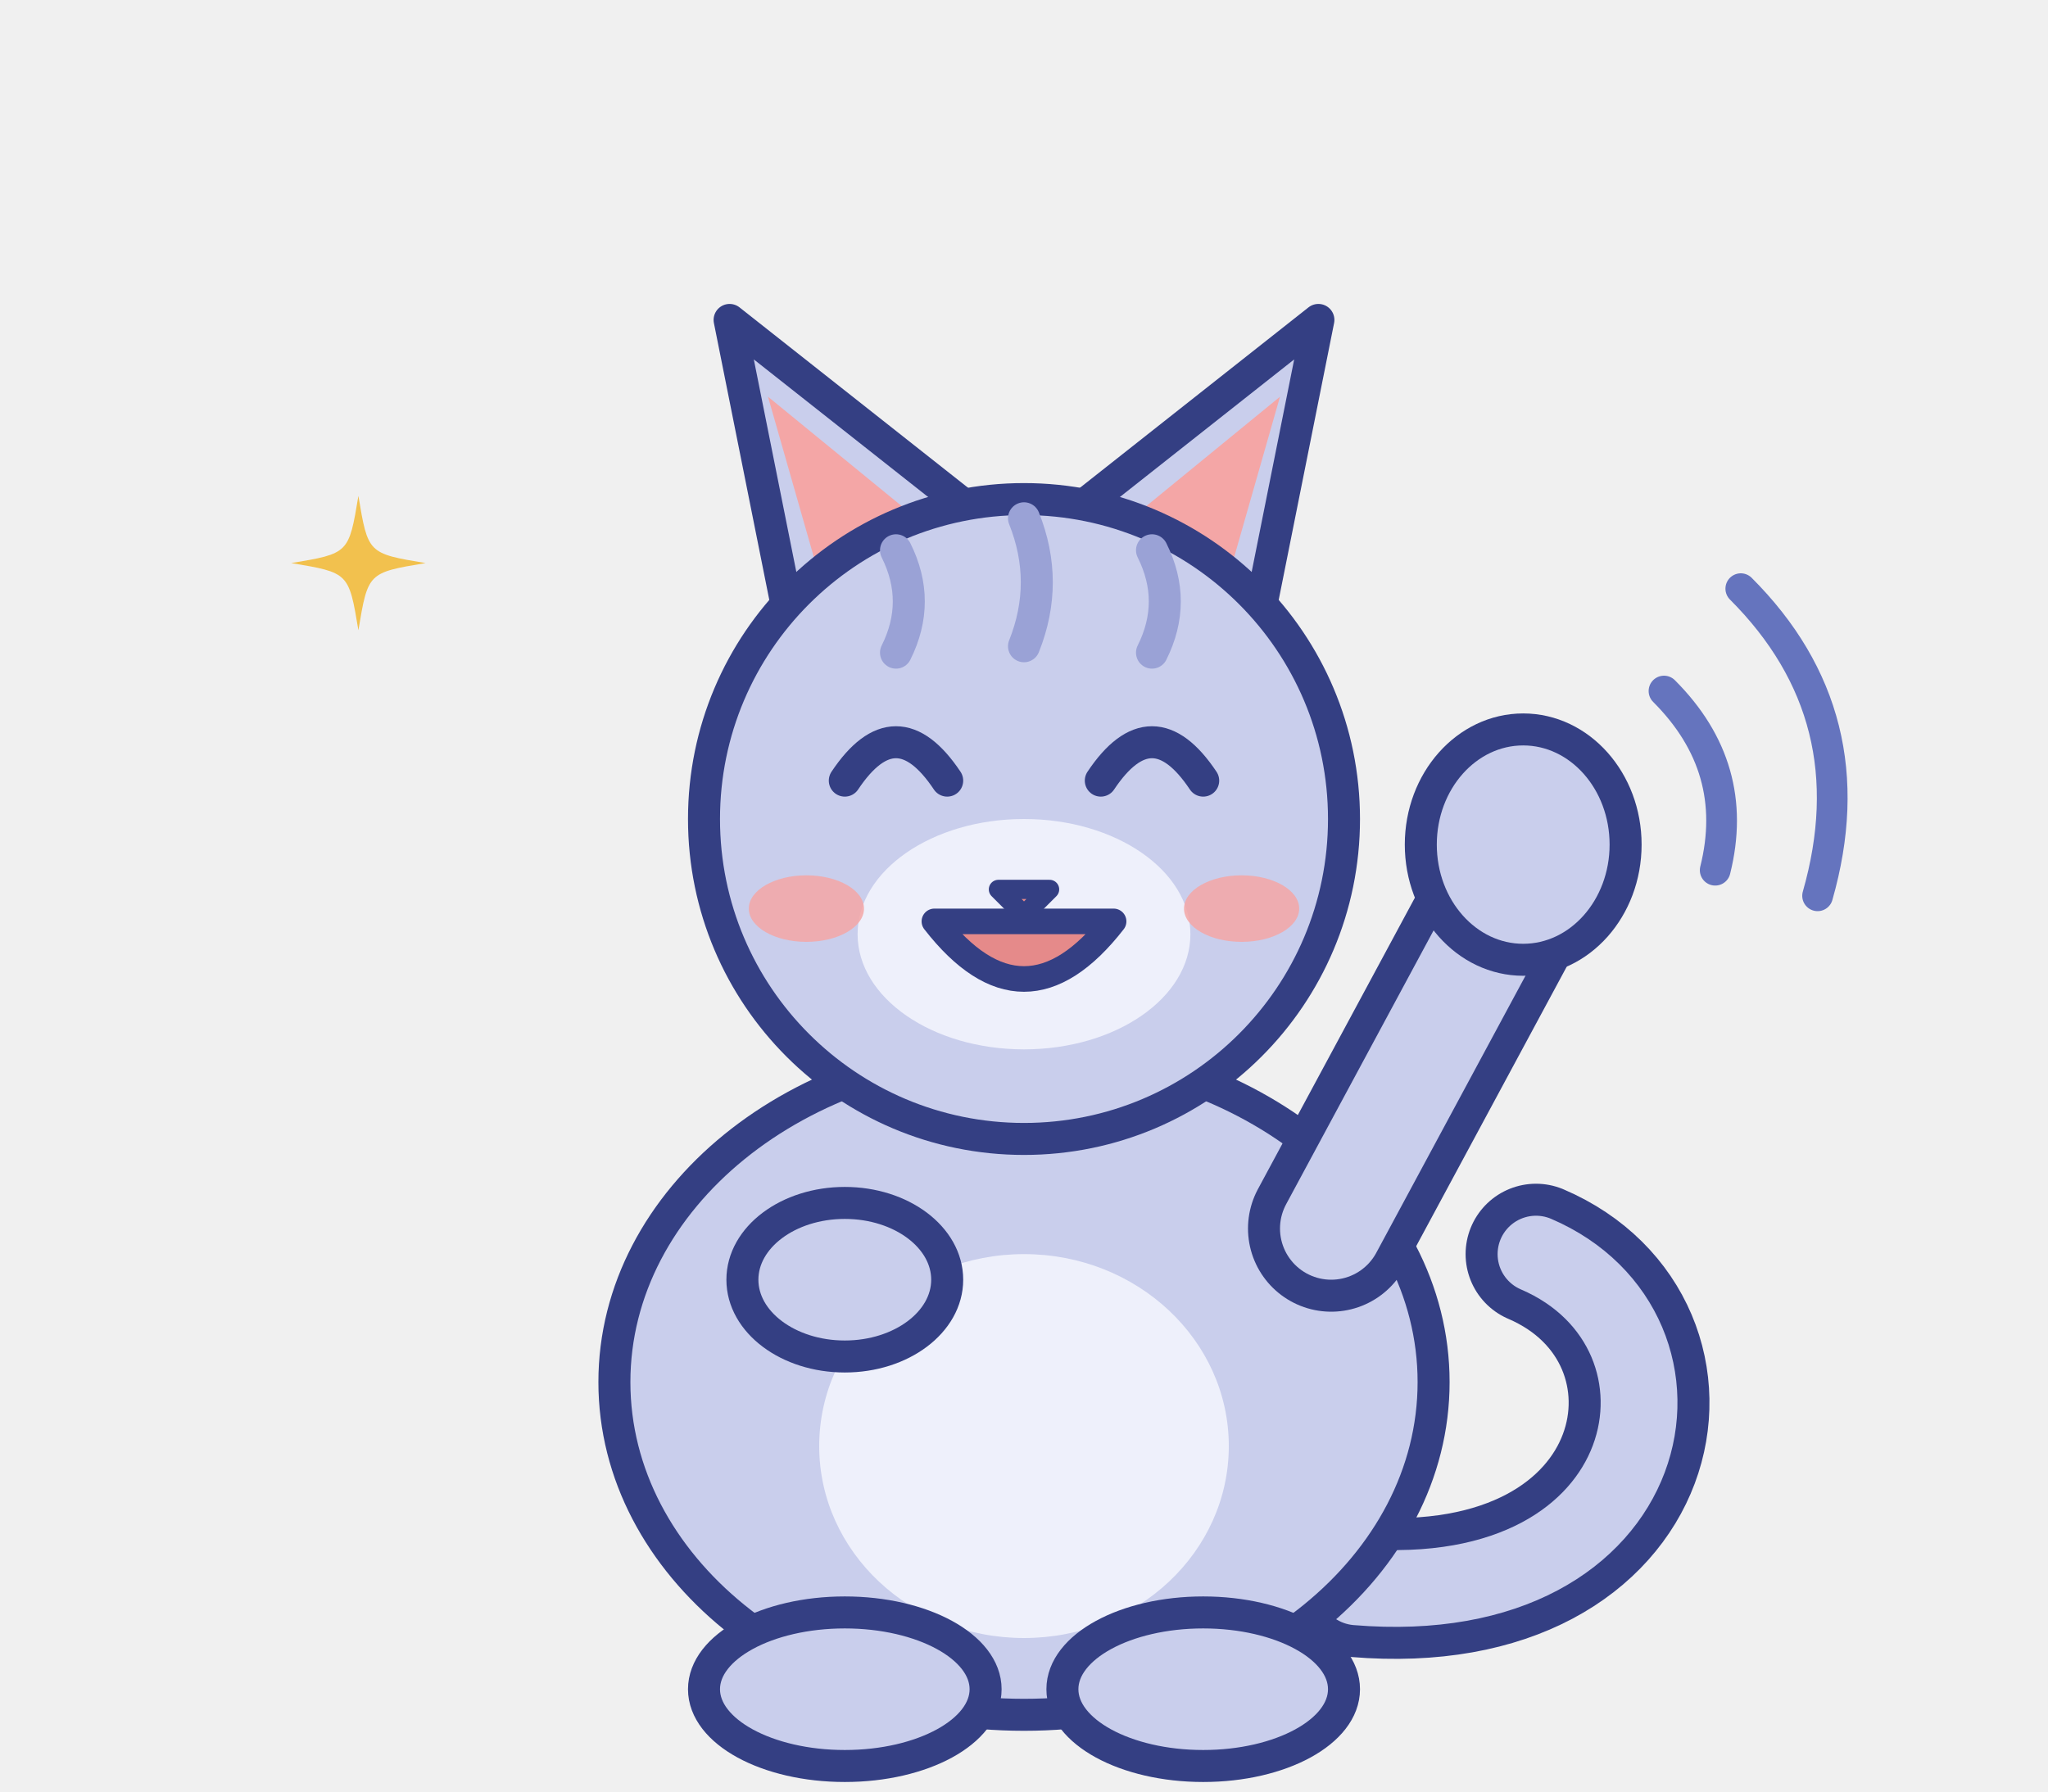
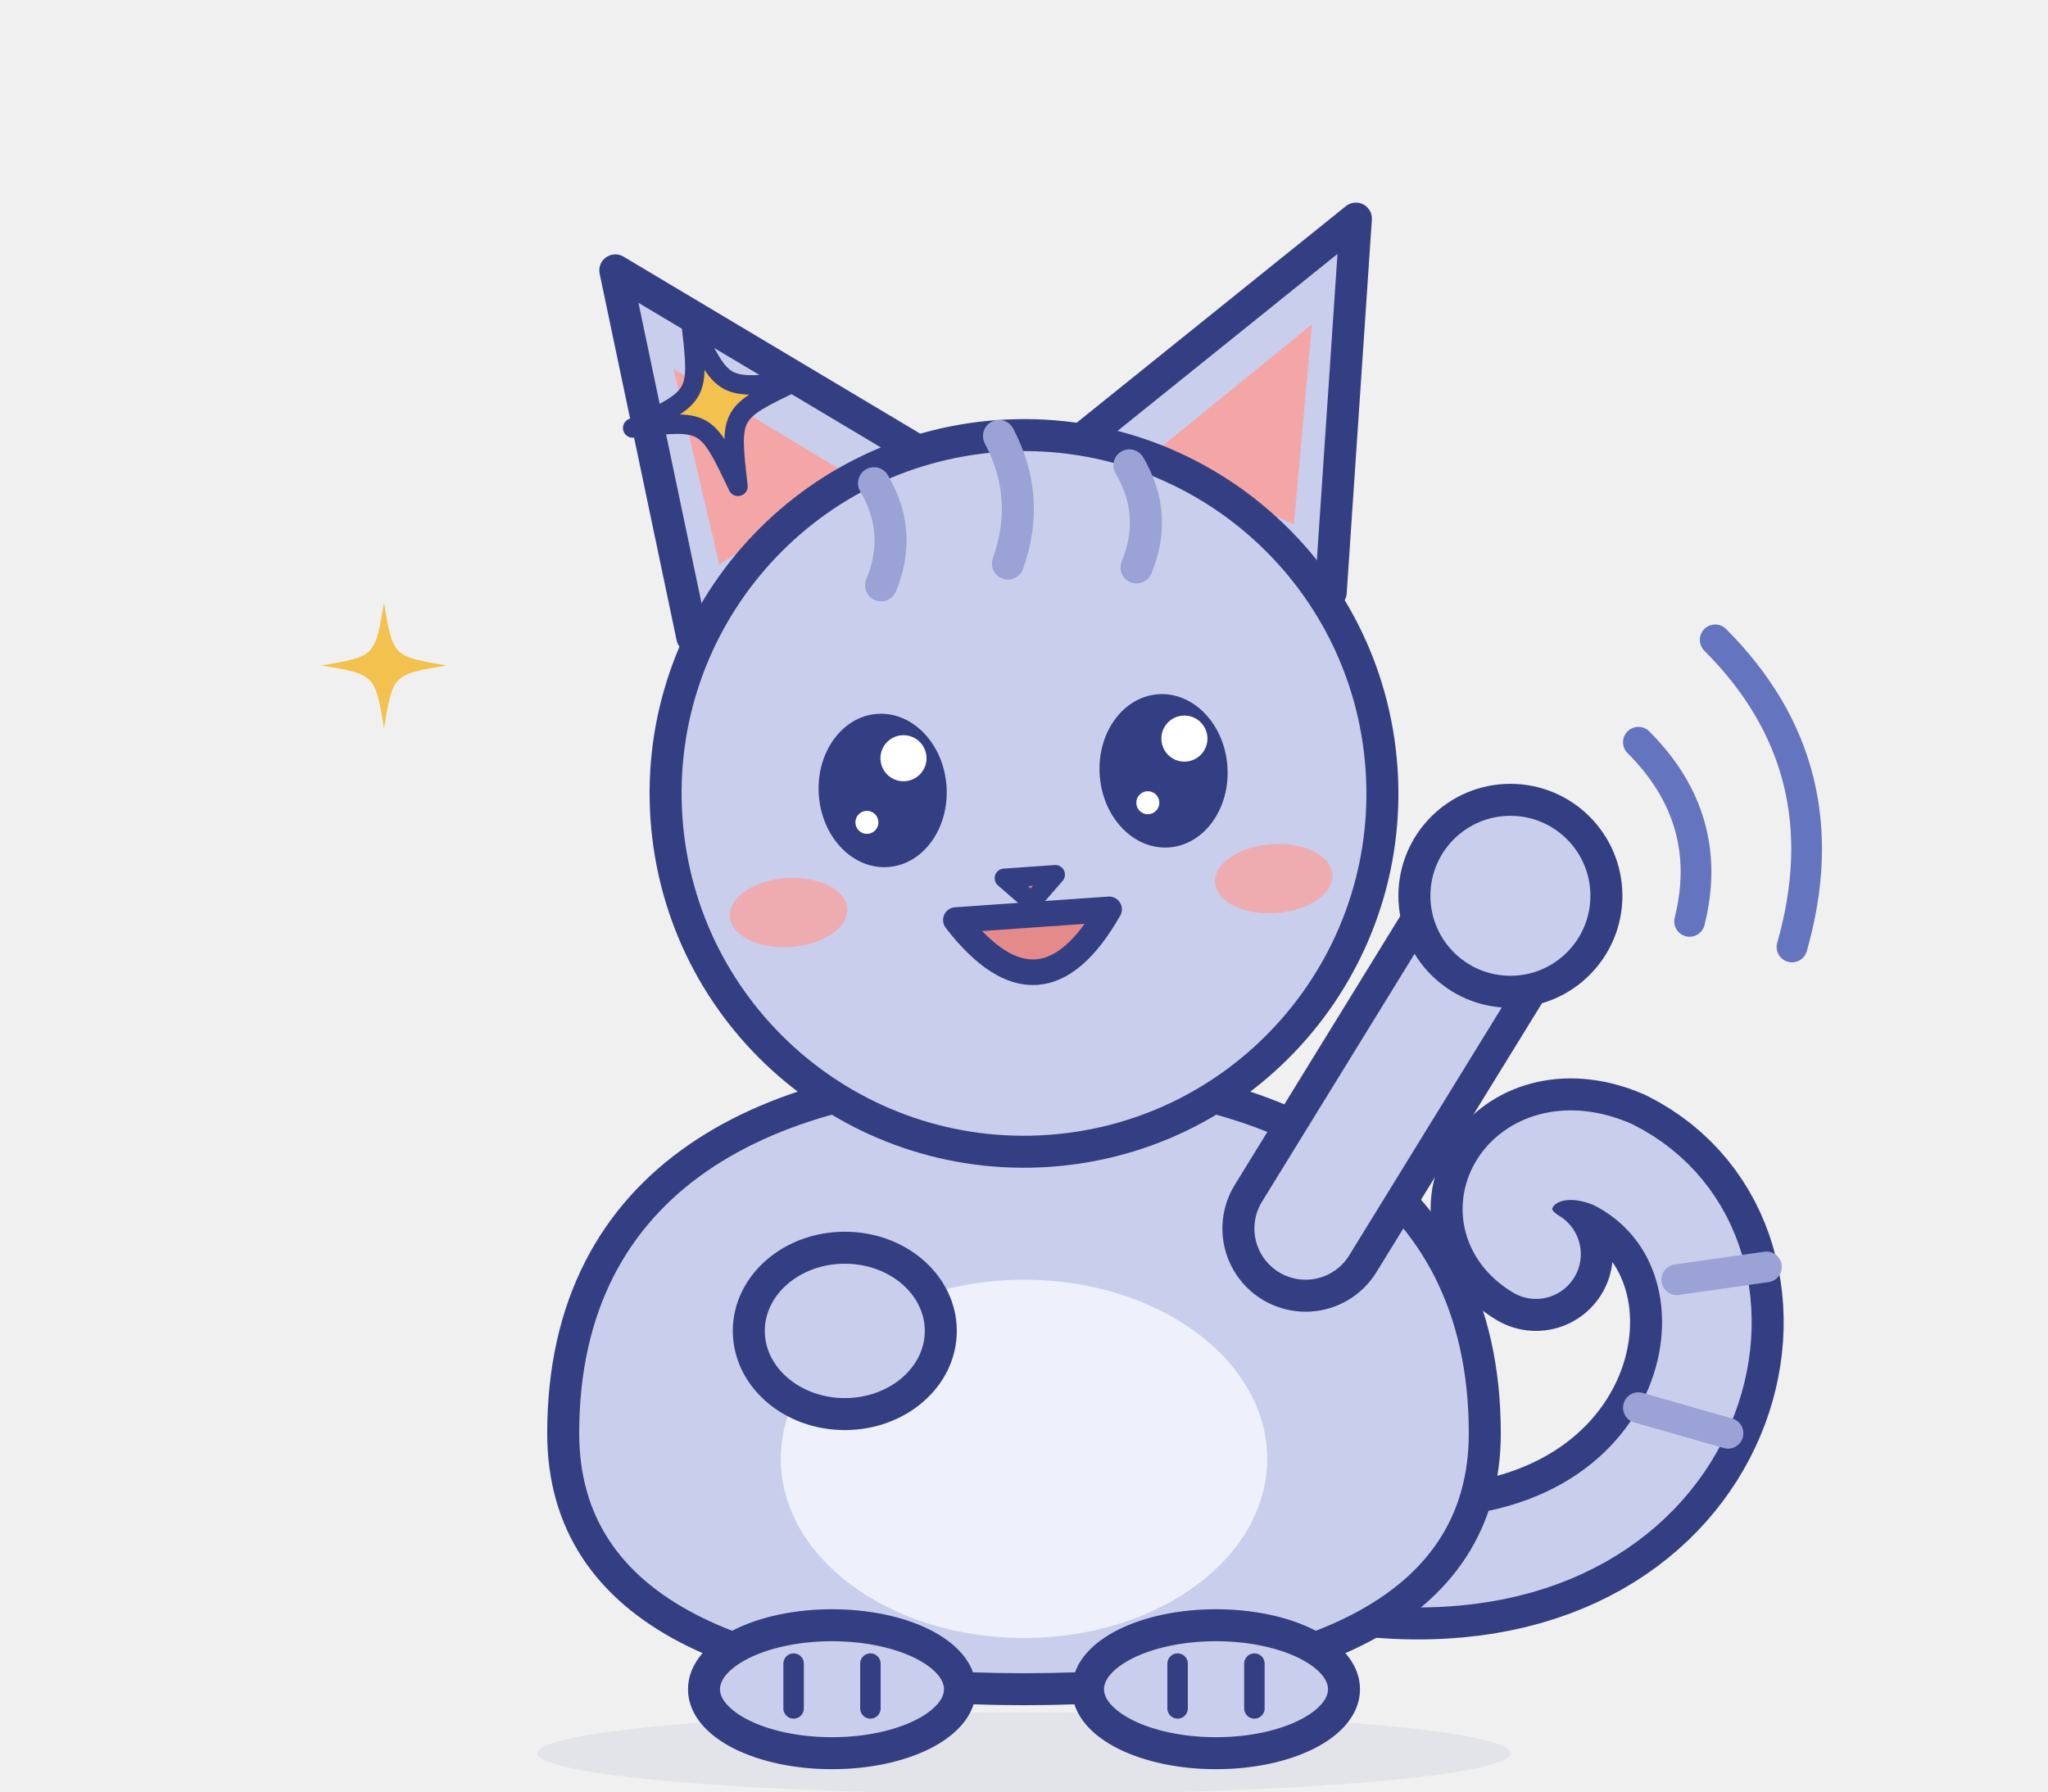
- <svg xmlns="http://www.w3.org/2000/svg" viewBox="0 0 160 140" role="img" aria-label="A blue happy cat waving hello">
+ <svg xmlns="http://www.w3.org/2000/svg" viewBox="0 0 160 140" role="img" aria-label="The blue cat waving hello">
+   <ellipse cx="80" cy="137" rx="38" ry="3.2" fill="#343F83" opacity=".07" stroke="none" />
  <g stroke="#343F83" stroke-width="2.5" stroke-linecap="round" stroke-linejoin="round">
-     <path d="M106 124C130 126 134 104 120 98" fill="none" stroke-width="11" />
-     <path d="M106 124C130 126 134 104 120 98" fill="none" stroke="#C9CEEC" stroke-width="6" />
-     <ellipse cx="80" cy="108" rx="32" ry="26" fill="#C9CEEC" />
-     <ellipse cx="80" cy="113" rx="16" ry="15" fill="#EEF0FB" stroke="none" />
-     <ellipse cx="66" cy="132" rx="11" ry="6" fill="#C9CEEC" />
-     <ellipse cx="94" cy="132" rx="11" ry="6" fill="#C9CEEC" />
-     <g transform="rotate(0 80 64)">
-       <path d="M62 50L57 25L76 40Z" fill="#C9CEEC" />
-       <path d="M84 40L103 25L98 50Z" fill="#C9CEEC" />
-       <path d="M64 45L60 31L71 40Z" fill="#F4A6A6" stroke="none" />
-       <path d="M89 40L100 31L96 45Z" fill="#F4A6A6" stroke="none" />
-       <circle cx="80" cy="64" r="25" fill="#C9CEEC" />
-       <path d="M70 43q2 4 0 8M80 40.5q2 5 0 10M90 43q2 4 0 8" fill="none" stroke="#9AA2D6" stroke-width="2.5" />
-       <ellipse cx="80" cy="73" rx="13" ry="9" fill="#EEF0FB" stroke="none" />
-       <path d="M66 61q4-6 8 0M86 61q4-6 8 0" fill="none" />
-       <path d="M78 69.5l2 2 2-2z" fill="#E58A8A" stroke-width="1.5" />
-       <path d="M73 72q7 9 14 0z" fill="#E58A8A" stroke-width="2" />
+     <path d="M108 122C134 124 140 98 126 91C119 88 115 95 120 98" fill="none" stroke-width="12" />
+     <path d="M108 122C134 124 140 98 126 91C119 88 115 95 120 98" fill="none" stroke="#C9CEEC" stroke-width="7" />
+     <path d="M128 110l7 2M131 100l7-1" fill="none" stroke="#9AA2D6" stroke-width="2.4" />
+     <path d="M44 112C44 92 60 84 80 84S116 92 116 112C116 126 102 132 80 132S44 126 44 112Z" fill="#C9CEEC" />
+     <ellipse cx="80" cy="114" rx="19" ry="14" fill="#EEF0FB" stroke="none" />
+     <ellipse cx="65" cy="132" rx="10" ry="5" fill="#C9CEEC" />
+     <ellipse cx="95" cy="132" rx="10" ry="5" fill="#C9CEEC" />
+     <path d="M62 130v3.5M68 130v3.5M92 130v3.5M98 130v3.5" stroke-width="1.6" />
+     <ellipse cx="66" cy="104" rx="7.5" ry="6.5" transform="rotate(0 66 104)" fill="#C9CEEC" />
+     <path d="M102 96L118 70" fill="none" stroke-width="13" />
+     <path d="M102 96L118 70" fill="none" stroke="#C9CEEC" stroke-width="8" />
+     <ellipse cx="118" cy="70" rx="7.5" ry="7.5" transform="rotate(0 118 70)" fill="#C9CEEC" />
+     <g transform="rotate(-4 80 62)">
+       <path d="M55 48L51 19L74 35Z" fill="#C9CEEC" />
+       <path d="M86 35L109 19L105 48Z" fill="#C9CEEC" />
+       <path d="M57.5 42.5L55 27L68.5 36.5Z" fill="#F4A6A6" stroke="none" />
+       <path d="M91.5 36.5L105 27L102.5 42.5Z" fill="#F4A6A6" stroke="none" />
+       <circle cx="80" cy="62" r="28" fill="#C9CEEC" />
+       <path d="M70 37q2 4 0 8M80 34q2.2 5 0 10M90 37q2 4 0 8" fill="none" stroke="#9AA2D6" stroke-width="2.5" />
+       <ellipse cx="61" cy="70" rx="4.6" ry="2.7" fill="#F4A6A6" opacity=".85" stroke="none" />
+       <ellipse cx="99" cy="70" rx="4.6" ry="2.7" fill="#F4A6A6" opacity=".85" stroke="none" />
+       <ellipse cx="69" cy="61" rx="5" ry="6" fill="#343F83" stroke="none" />
+       <ellipse cx="91" cy="61" rx="5" ry="6" fill="#343F83" stroke="none" />
+       <circle cx="70.8" cy="58.6" r="1.8" fill="#fff" stroke="none" />
+       <circle cx="92.8" cy="58.6" r="1.8" fill="#fff" stroke="none" />
+       <circle cx="67.6" cy="63.4" r=".9" fill="#fff" stroke="none" />
+       <circle cx="89.6" cy="63.4" r=".9" fill="#fff" stroke="none" />
+       <path d="M78 68.5l2 2 2-2z" fill="#E58A8A" stroke-width="1.5" />
+       <path d="M74 71.5q6 9 12 0z" fill="#E58A8A" stroke-width="2" />
+       <path transform="translate(58 30) rotate(-12) scale(.95)" d="M0-7C1-1 1-1 7 0C1 1 1 1 0 7C-1 1-1 1-7 0C-1-1-1-1 0-7Z" fill="#F2C14E" stroke-width="1.6" />
    </g>
-     <ellipse cx="66" cy="100" rx="8" ry="6" fill="#C9CEEC" />
-     <path d="M104 96L118 70" fill="none" stroke-width="13" />
-     <path d="M104 96L118 70" fill="none" stroke="#C9CEEC" stroke-width="8" />
-     <ellipse cx="119" cy="66" rx="8" ry="9" fill="#C9CEEC" />
  </g>
-   <g transform="rotate(0 80 64)">
-     <ellipse cx="63" cy="71" rx="4.5" ry="2.6" fill="#F4A6A6" opacity=".85" />
-     <ellipse cx="97" cy="71" rx="4.5" ry="2.6" fill="#F4A6A6" opacity=".85" />
-   </g>
-   <path d="M130 54q6 6 4 14M136 46q10 10 6 24" fill="none" stroke="#6574BE" stroke-width="2.4" stroke-linecap="round" />
-   <path transform="translate(28 44) scale(0.75)" d="M0-7C1-1 1-1 7 0C1 1 1 1 0 7C-1 1-1 1-7 0C-1-1-1-1 0-7Z" fill="#F2C14E" />
+   <path d="M128 58q6 6 4 14M134 50q10 10 6 24" fill="none" stroke="#6574BE" stroke-width="2.4" stroke-linecap="round" />
+   <path transform="translate(30 52) scale(0.7)" d="M0-7C1-1 1-1 7 0C1 1 1 1 0 7C-1 1-1 1-7 0C-1-1-1-1 0-7Z" fill="#F2C14E" />
</svg>
